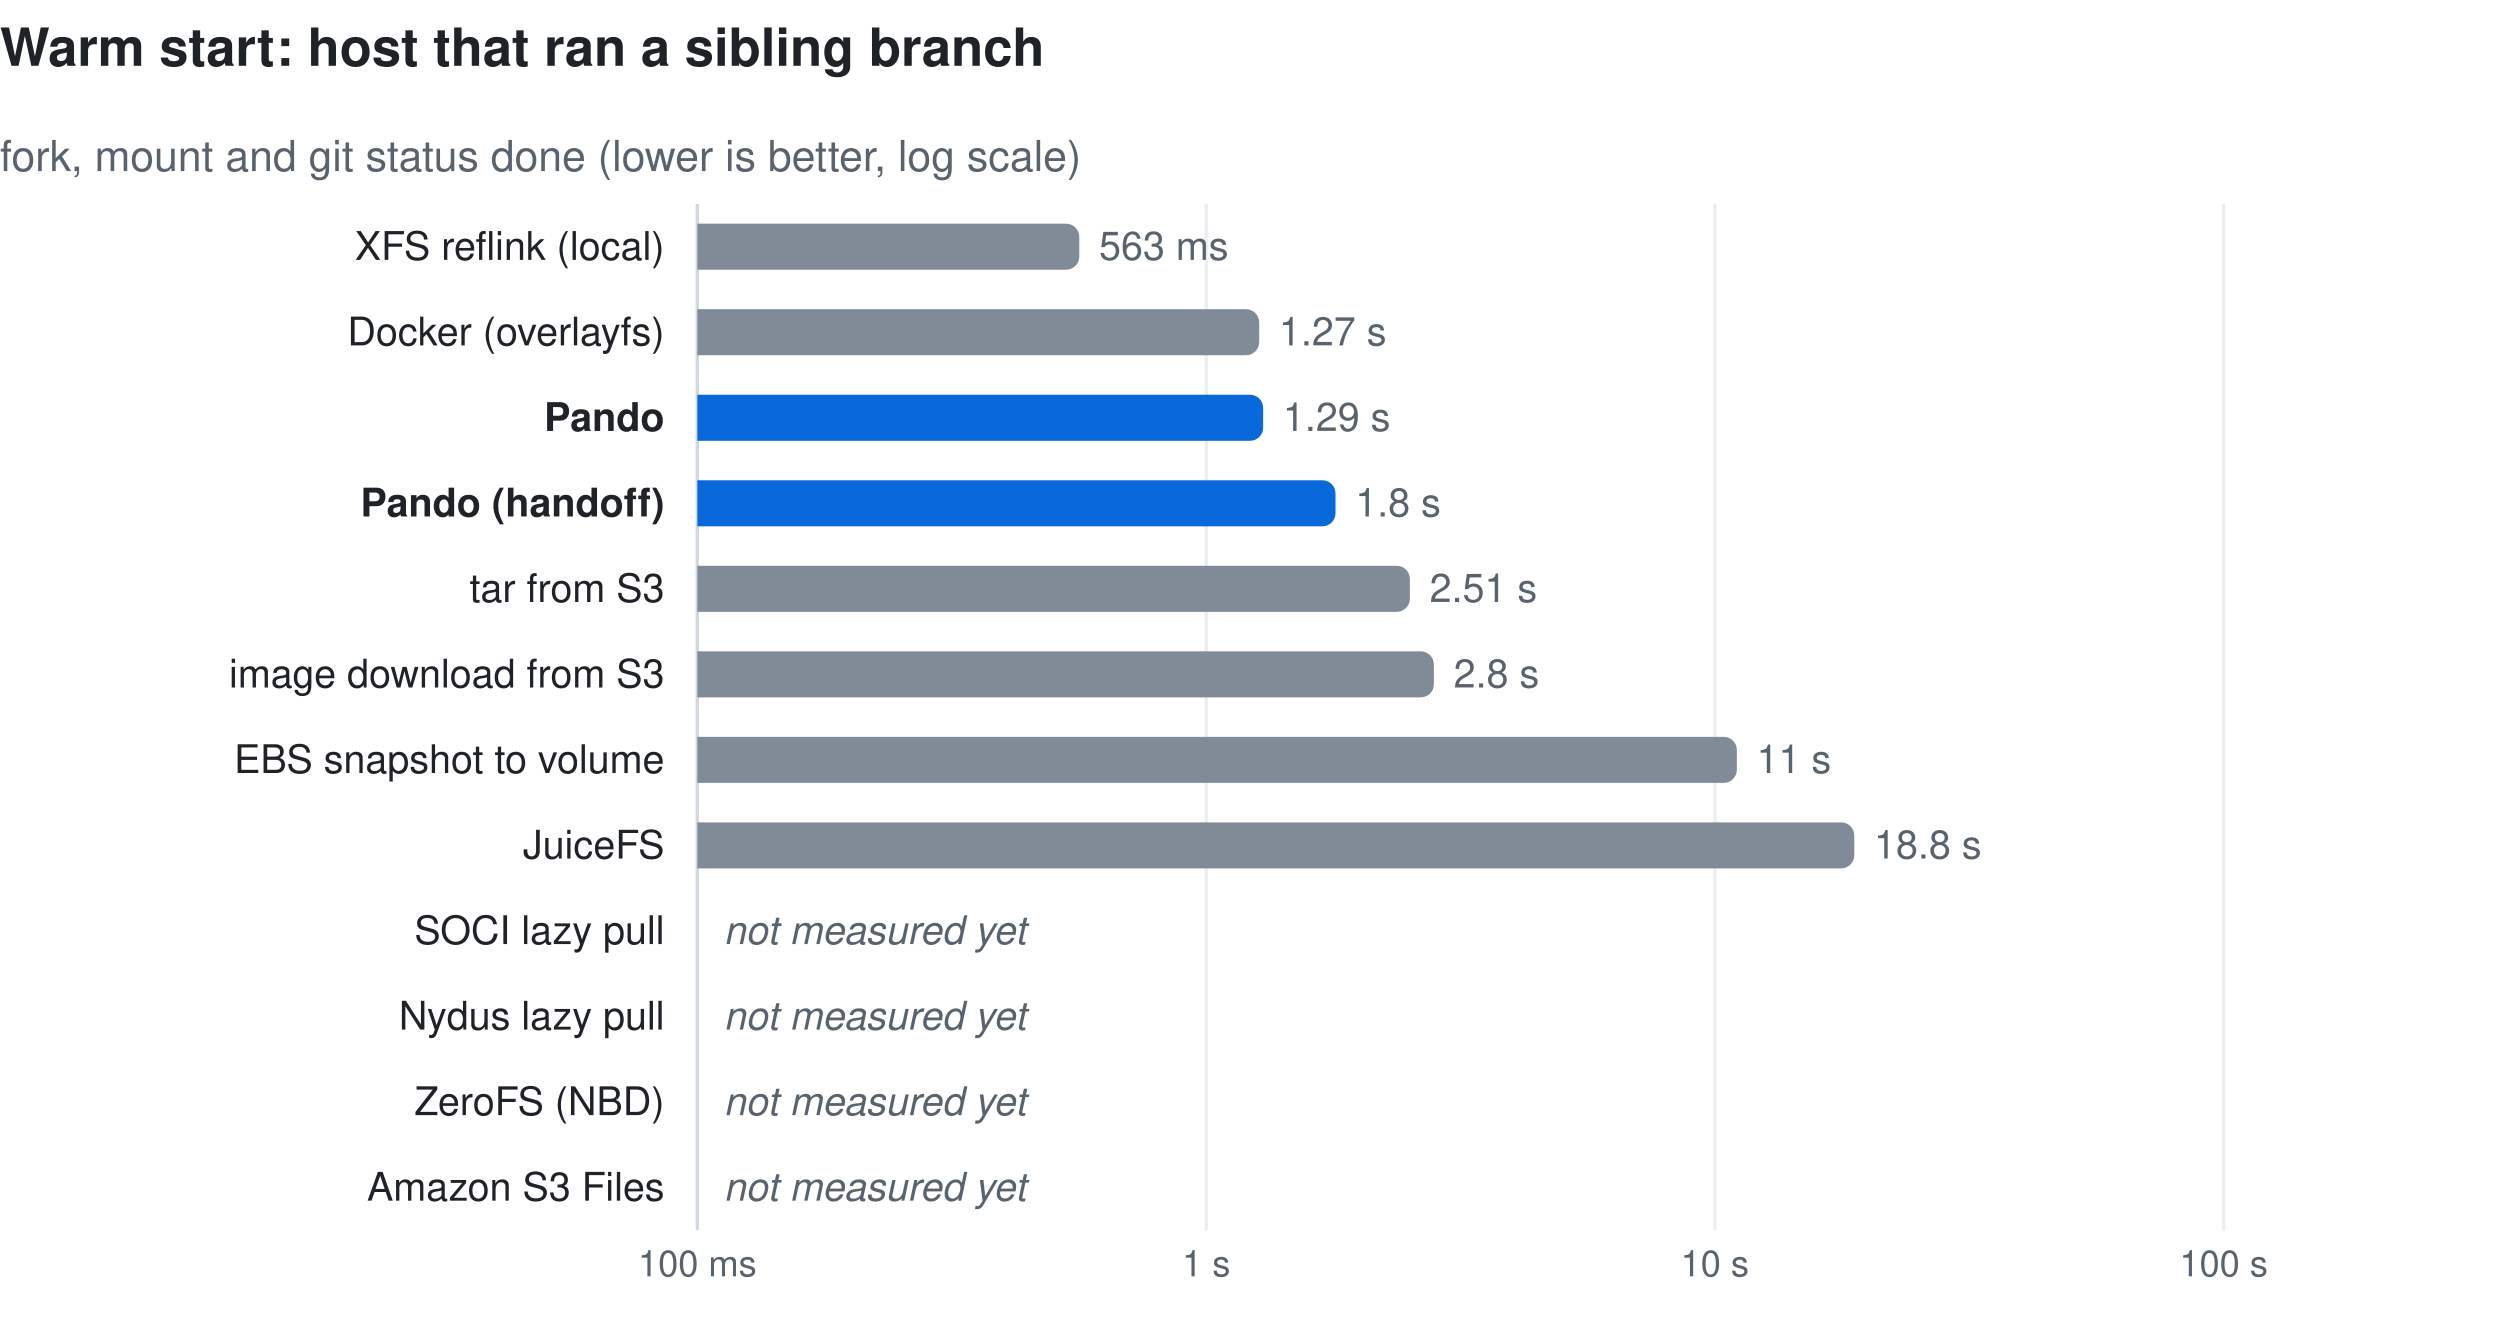
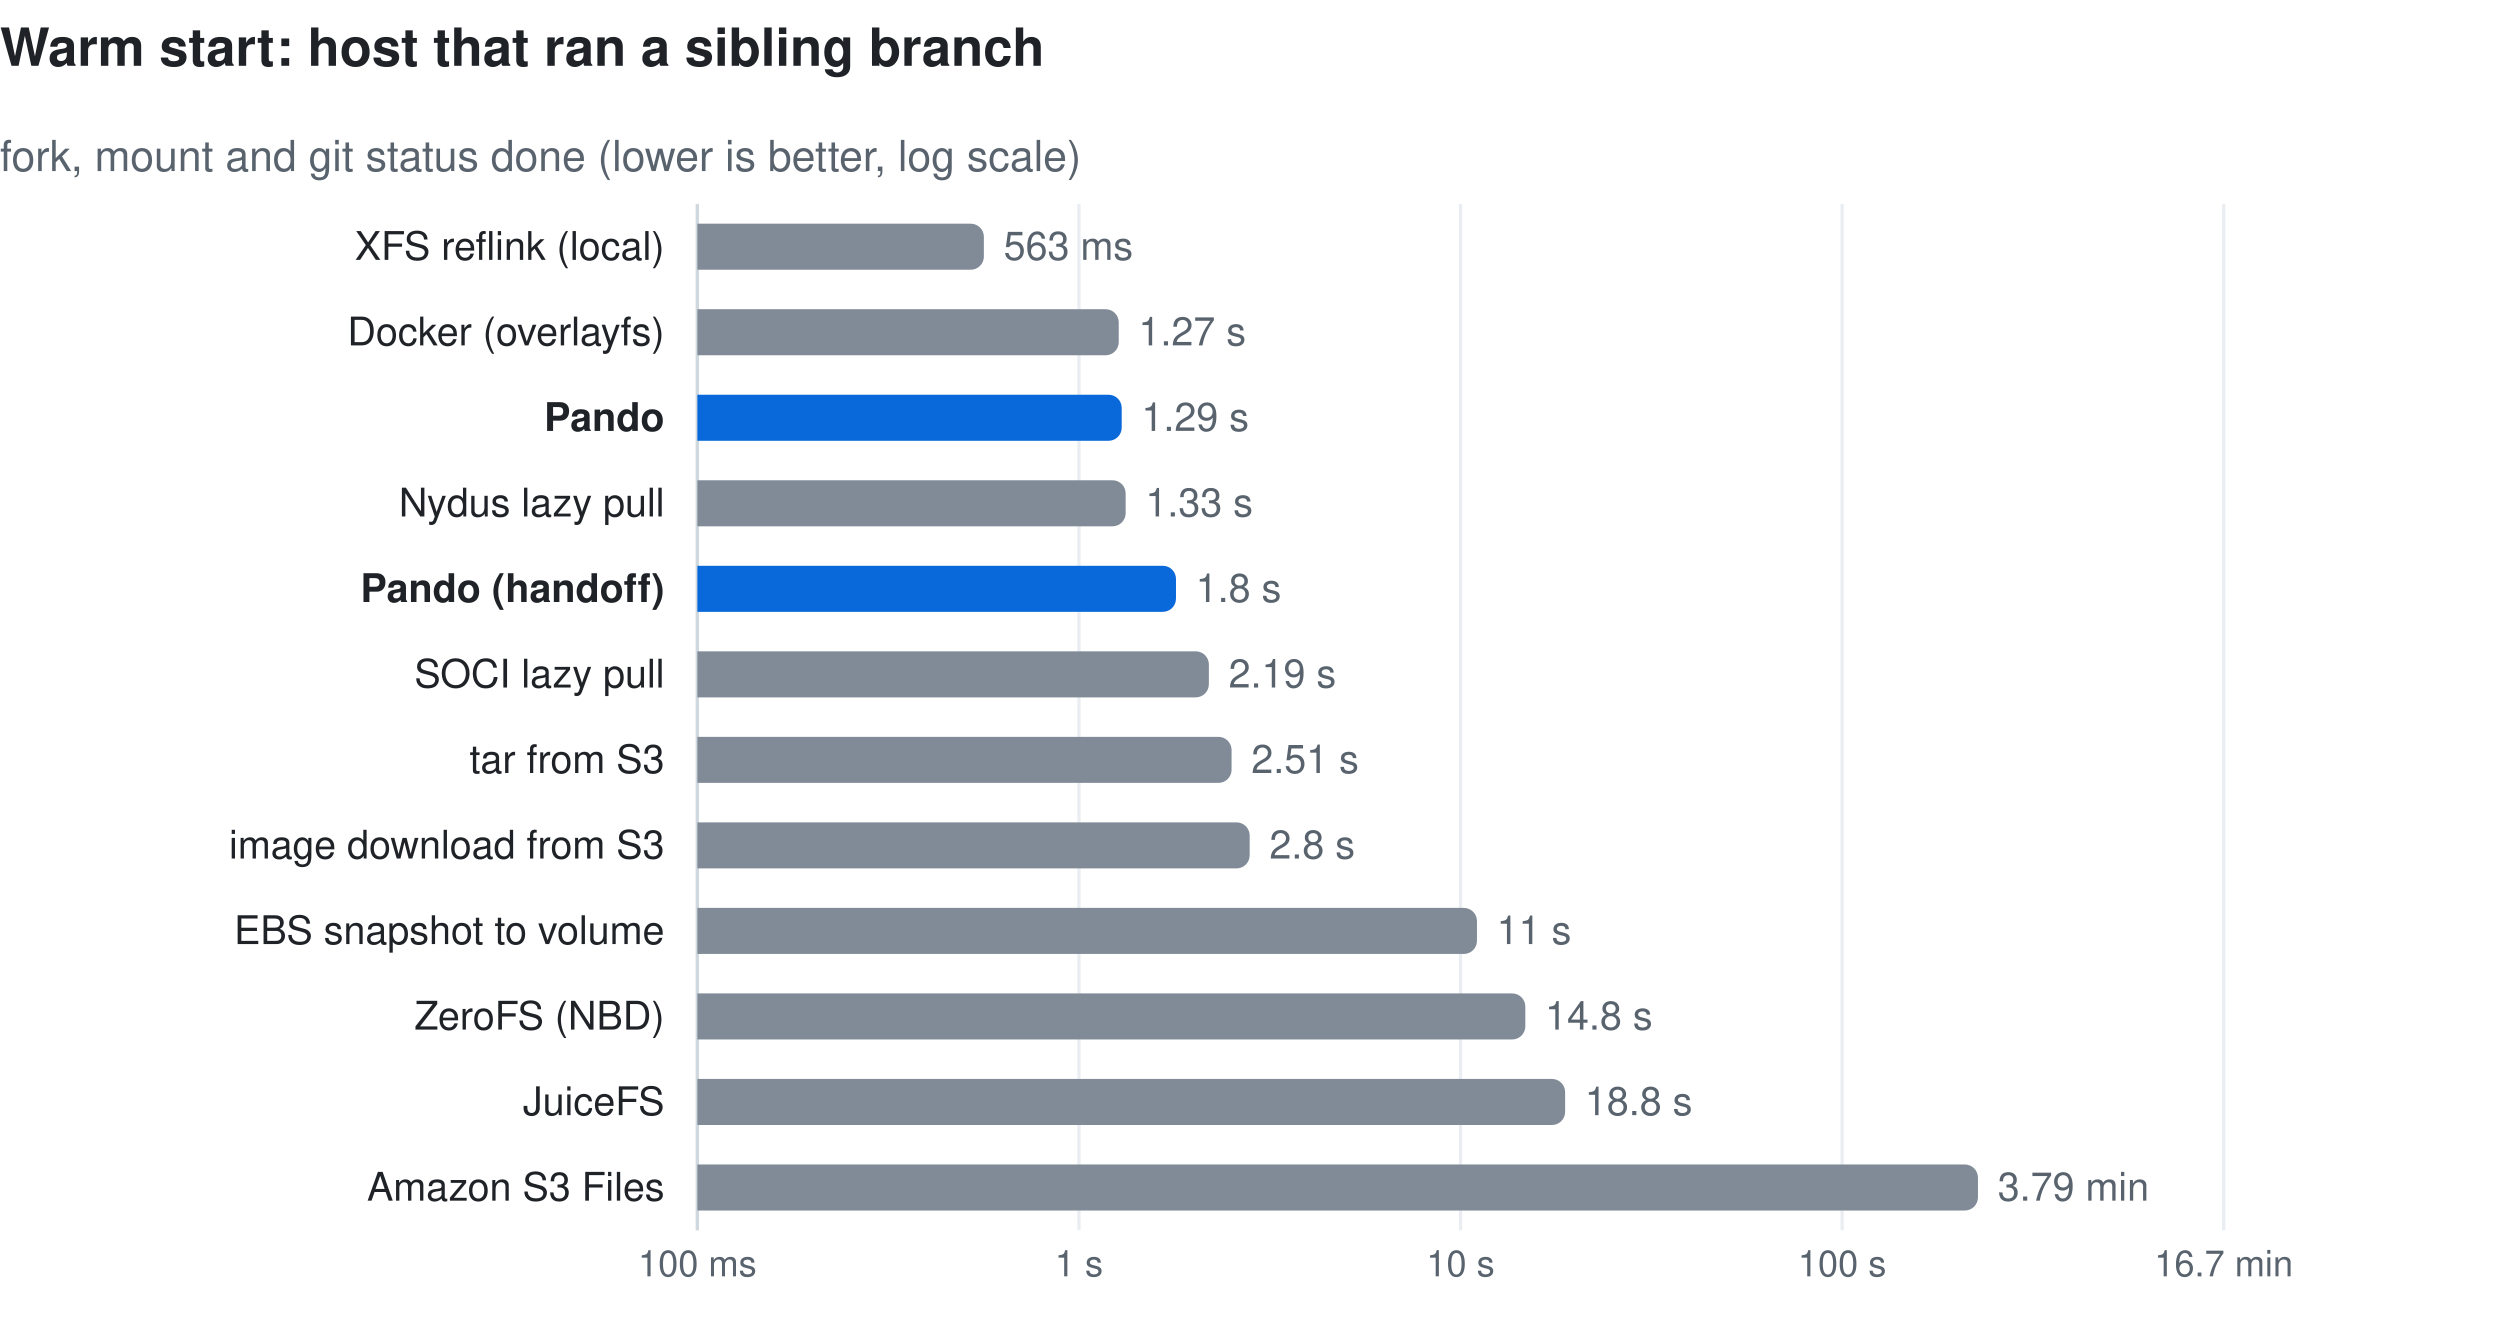
<svg xmlns="http://www.w3.org/2000/svg" width="760" height="406" viewBox="0 0 760 406" font-family="-apple-system, BlinkMacSystemFont, 'Segoe UI', Helvetica, Arial, sans-serif" role="img">
  <text x="0" y="20" font-size="16" font-weight="600" fill="#1f2328">Warm start: host that ran a sibling branch</text>
  <text x="0" y="52" font-size="13" fill="#59636e">fork, mount and git status done (lower is better, log scale)</text>
  <line x1="212.0" y1="62" x2="212.0" y2="374" stroke="#eaeef2" stroke-width="1" />
  <text x="212.0" y="388" font-size="11" fill="#59636e" text-anchor="middle">100 ms</text>
-   <line x1="366.7" y1="62" x2="366.7" y2="374" stroke="#eaeef2" stroke-width="1" />
-   <text x="366.7" y="388" font-size="11" fill="#59636e" text-anchor="middle">1 s</text>
-   <line x1="521.3" y1="62" x2="521.3" y2="374" stroke="#eaeef2" stroke-width="1" />
-   <text x="521.3" y="388" font-size="11" fill="#59636e" text-anchor="middle">10 s</text>
+   <line x1="328.0" y1="62" x2="328.0" y2="374" stroke="#eaeef2" stroke-width="1" />
+   <text x="328.0" y="388" font-size="11" fill="#59636e" text-anchor="middle">1 s</text>
+   <line x1="444.0" y1="62" x2="444.0" y2="374" stroke="#eaeef2" stroke-width="1" />
+   <text x="444.0" y="388" font-size="11" fill="#59636e" text-anchor="middle">10 s</text>
+   <line x1="560.0" y1="62" x2="560.0" y2="374" stroke="#eaeef2" stroke-width="1" />
+   <text x="560.0" y="388" font-size="11" fill="#59636e" text-anchor="middle">100 s</text>
  <line x1="676.0" y1="62" x2="676.0" y2="374" stroke="#eaeef2" stroke-width="1" />
-   <text x="676.0" y="388" font-size="11" fill="#59636e" text-anchor="middle">100 s</text>
+   <text x="676.0" y="388" font-size="11" fill="#59636e" text-anchor="middle">16.7 min</text>
  <line x1="212" y1="62" x2="212" y2="374" stroke="#d1d9e0" stroke-width="1" />
  <text x="202" y="79.0" font-size="12" fill="#1f2328" text-anchor="end">XFS reflink (local)</text>
-   <path d="M212,68.0 h112.1 a4,4 0 0 1 4,4 v6 a4,4 0 0 1 -4,4 h-112.1 z" fill="#818b98" />
-   <text x="334.1" y="79.0" font-size="12" fill="#59636e">563 ms</text>
+   <path d="M212,68.0 h83.1 a4,4 0 0 1 4,4 v6 a4,4 0 0 1 -4,4 h-83.1 z" fill="#818b98" />
+   <text x="305.1" y="79.0" font-size="12" fill="#59636e">563 ms</text>
  <text x="202" y="105.0" font-size="12" fill="#1f2328" text-anchor="end">Docker (overlayfs)</text>
-   <path d="M212,94.0 h166.8 a4,4 0 0 1 4,4 v6 a4,4 0 0 1 -4,4 h-166.8 z" fill="#818b98" />
-   <text x="388.8" y="105.0" font-size="12" fill="#59636e">1.27 s</text>
+   <path d="M212,94.0 h124.1 a4,4 0 0 1 4,4 v6 a4,4 0 0 1 -4,4 h-124.1 z" fill="#818b98" />
+   <text x="346.1" y="105.0" font-size="12" fill="#59636e">1.27 s</text>
  <text x="202" y="131.0" font-size="12" fill="#1f2328" text-anchor="end" font-weight="600">Pando</text>
-   <path d="M212,120.0 h168.0 a4,4 0 0 1 4,4 v6 a4,4 0 0 1 -4,4 h-168.0 z" fill="#0969da" />
-   <text x="390.0" y="131.0" font-size="12" fill="#59636e">1.29 s</text>
-   <text x="202" y="157.0" font-size="12" fill="#1f2328" text-anchor="end" font-weight="600">Pando (handoff)</text>
-   <path d="M212,146.0 h190.0 a4,4 0 0 1 4,4 v6 a4,4 0 0 1 -4,4 h-190.0 z" fill="#0969da" />
-   <text x="412.0" y="157.0" font-size="12" fill="#59636e">1.8 s</text>
-   <text x="202" y="183.0" font-size="12" fill="#1f2328" text-anchor="end">tar from S3</text>
-   <path d="M212,172.0 h212.6 a4,4 0 0 1 4,4 v6 a4,4 0 0 1 -4,4 h-212.6 z" fill="#818b98" />
-   <text x="434.6" y="183.0" font-size="12" fill="#59636e">2.51 s</text>
-   <text x="202" y="209.0" font-size="12" fill="#1f2328" text-anchor="end">image download from S3</text>
-   <path d="M212,198.0 h219.9 a4,4 0 0 1 4,4 v6 a4,4 0 0 1 -4,4 h-219.9 z" fill="#818b98" />
-   <text x="441.9" y="209.0" font-size="12" fill="#59636e">2.8 s</text>
-   <text x="202" y="235.0" font-size="12" fill="#1f2328" text-anchor="end">EBS snapshot to volume</text>
-   <path d="M212,224.0 h312.0 a4,4 0 0 1 4,4 v6 a4,4 0 0 1 -4,4 h-312.0 z" fill="#818b98" />
-   <text x="534.0" y="235.0" font-size="12" fill="#59636e">11 s</text>
-   <text x="202" y="261.0" font-size="12" fill="#1f2328" text-anchor="end">JuiceFS</text>
-   <path d="M212,250.0 h347.7 a4,4 0 0 1 4,4 v6 a4,4 0 0 1 -4,4 h-347.7 z" fill="#818b98" />
-   <text x="569.7" y="261.0" font-size="12" fill="#59636e">18.8 s</text>
-   <text x="202" y="287.0" font-size="12" fill="#1f2328" text-anchor="end">SOCI lazy pull</text>
-   <text x="220" y="287.0" font-size="12" font-style="italic" fill="#59636e">not measured yet</text>
-   <text x="202" y="313.0" font-size="12" fill="#1f2328" text-anchor="end">Nydus lazy pull</text>
-   <text x="220" y="313.0" font-size="12" font-style="italic" fill="#59636e">not measured yet</text>
-   <text x="202" y="339.0" font-size="12" fill="#1f2328" text-anchor="end">ZeroFS (NBD)</text>
-   <text x="220" y="339.0" font-size="12" font-style="italic" fill="#59636e">not measured yet</text>
+   <path d="M212,120.0 h125.0 a4,4 0 0 1 4,4 v6 a4,4 0 0 1 -4,4 h-125.0 z" fill="#0969da" />
+   <text x="347.0" y="131.0" font-size="12" fill="#59636e">1.29 s</text>
+   <text x="202" y="157.0" font-size="12" fill="#1f2328" text-anchor="end">Nydus lazy pull</text>
+   <path d="M212,146.0 h126.2 a4,4 0 0 1 4,4 v6 a4,4 0 0 1 -4,4 h-126.2 z" fill="#818b98" />
+   <text x="348.2" y="157.0" font-size="12" fill="#59636e">1.33 s</text>
+   <text x="202" y="183.0" font-size="12" fill="#1f2328" text-anchor="end" font-weight="600">Pando (handoff)</text>
+   <path d="M212,172.0 h141.5 a4,4 0 0 1 4,4 v6 a4,4 0 0 1 -4,4 h-141.5 z" fill="#0969da" />
+   <text x="363.5" y="183.0" font-size="12" fill="#59636e">1.8 s</text>
+   <text x="202" y="209.0" font-size="12" fill="#1f2328" text-anchor="end">SOCI lazy pull</text>
+   <path d="M212,198.0 h151.5 a4,4 0 0 1 4,4 v6 a4,4 0 0 1 -4,4 h-151.5 z" fill="#818b98" />
+   <text x="373.5" y="209.0" font-size="12" fill="#59636e">2.19 s</text>
+   <text x="202" y="235.0" font-size="12" fill="#1f2328" text-anchor="end">tar from S3</text>
+   <path d="M212,224.0 h158.4 a4,4 0 0 1 4,4 v6 a4,4 0 0 1 -4,4 h-158.4 z" fill="#818b98" />
+   <text x="380.4" y="235.0" font-size="12" fill="#59636e">2.51 s</text>
+   <text x="202" y="261.0" font-size="12" fill="#1f2328" text-anchor="end">image download from S3</text>
+   <path d="M212,250.0 h163.9 a4,4 0 0 1 4,4 v6 a4,4 0 0 1 -4,4 h-163.9 z" fill="#818b98" />
+   <text x="385.9" y="261.0" font-size="12" fill="#59636e">2.8 s</text>
+   <text x="202" y="287.0" font-size="12" fill="#1f2328" text-anchor="end">EBS snapshot to volume</text>
+   <path d="M212,276.0 h233.0 a4,4 0 0 1 4,4 v6 a4,4 0 0 1 -4,4 h-233.0 z" fill="#818b98" />
+   <text x="455.0" y="287.0" font-size="12" fill="#59636e">11 s</text>
+   <text x="202" y="313.0" font-size="12" fill="#1f2328" text-anchor="end">ZeroFS (NBD)</text>
+   <path d="M212,302.0 h247.7 a4,4 0 0 1 4,4 v6 a4,4 0 0 1 -4,4 h-247.7 z" fill="#818b98" />
+   <text x="469.7" y="313.0" font-size="12" fill="#59636e">14.8 s</text>
+   <text x="202" y="339.0" font-size="12" fill="#1f2328" text-anchor="end">JuiceFS</text>
+   <path d="M212,328.0 h259.8 a4,4 0 0 1 4,4 v6 a4,4 0 0 1 -4,4 h-259.8 z" fill="#818b98" />
+   <text x="481.8" y="339.0" font-size="12" fill="#59636e">18.8 s</text>
  <text x="202" y="365.0" font-size="12" fill="#1f2328" text-anchor="end">Amazon S3 Files</text>
-   <text x="220" y="365.0" font-size="12" font-style="italic" fill="#59636e">not measured yet</text>
+   <path d="M212,354.0 h385.3 a4,4 0 0 1 4,4 v6 a4,4 0 0 1 -4,4 h-385.3 z" fill="#818b98" />
+   <text x="607.3" y="365.0" font-size="12" fill="#59636e">3.79 min</text>
</svg>
